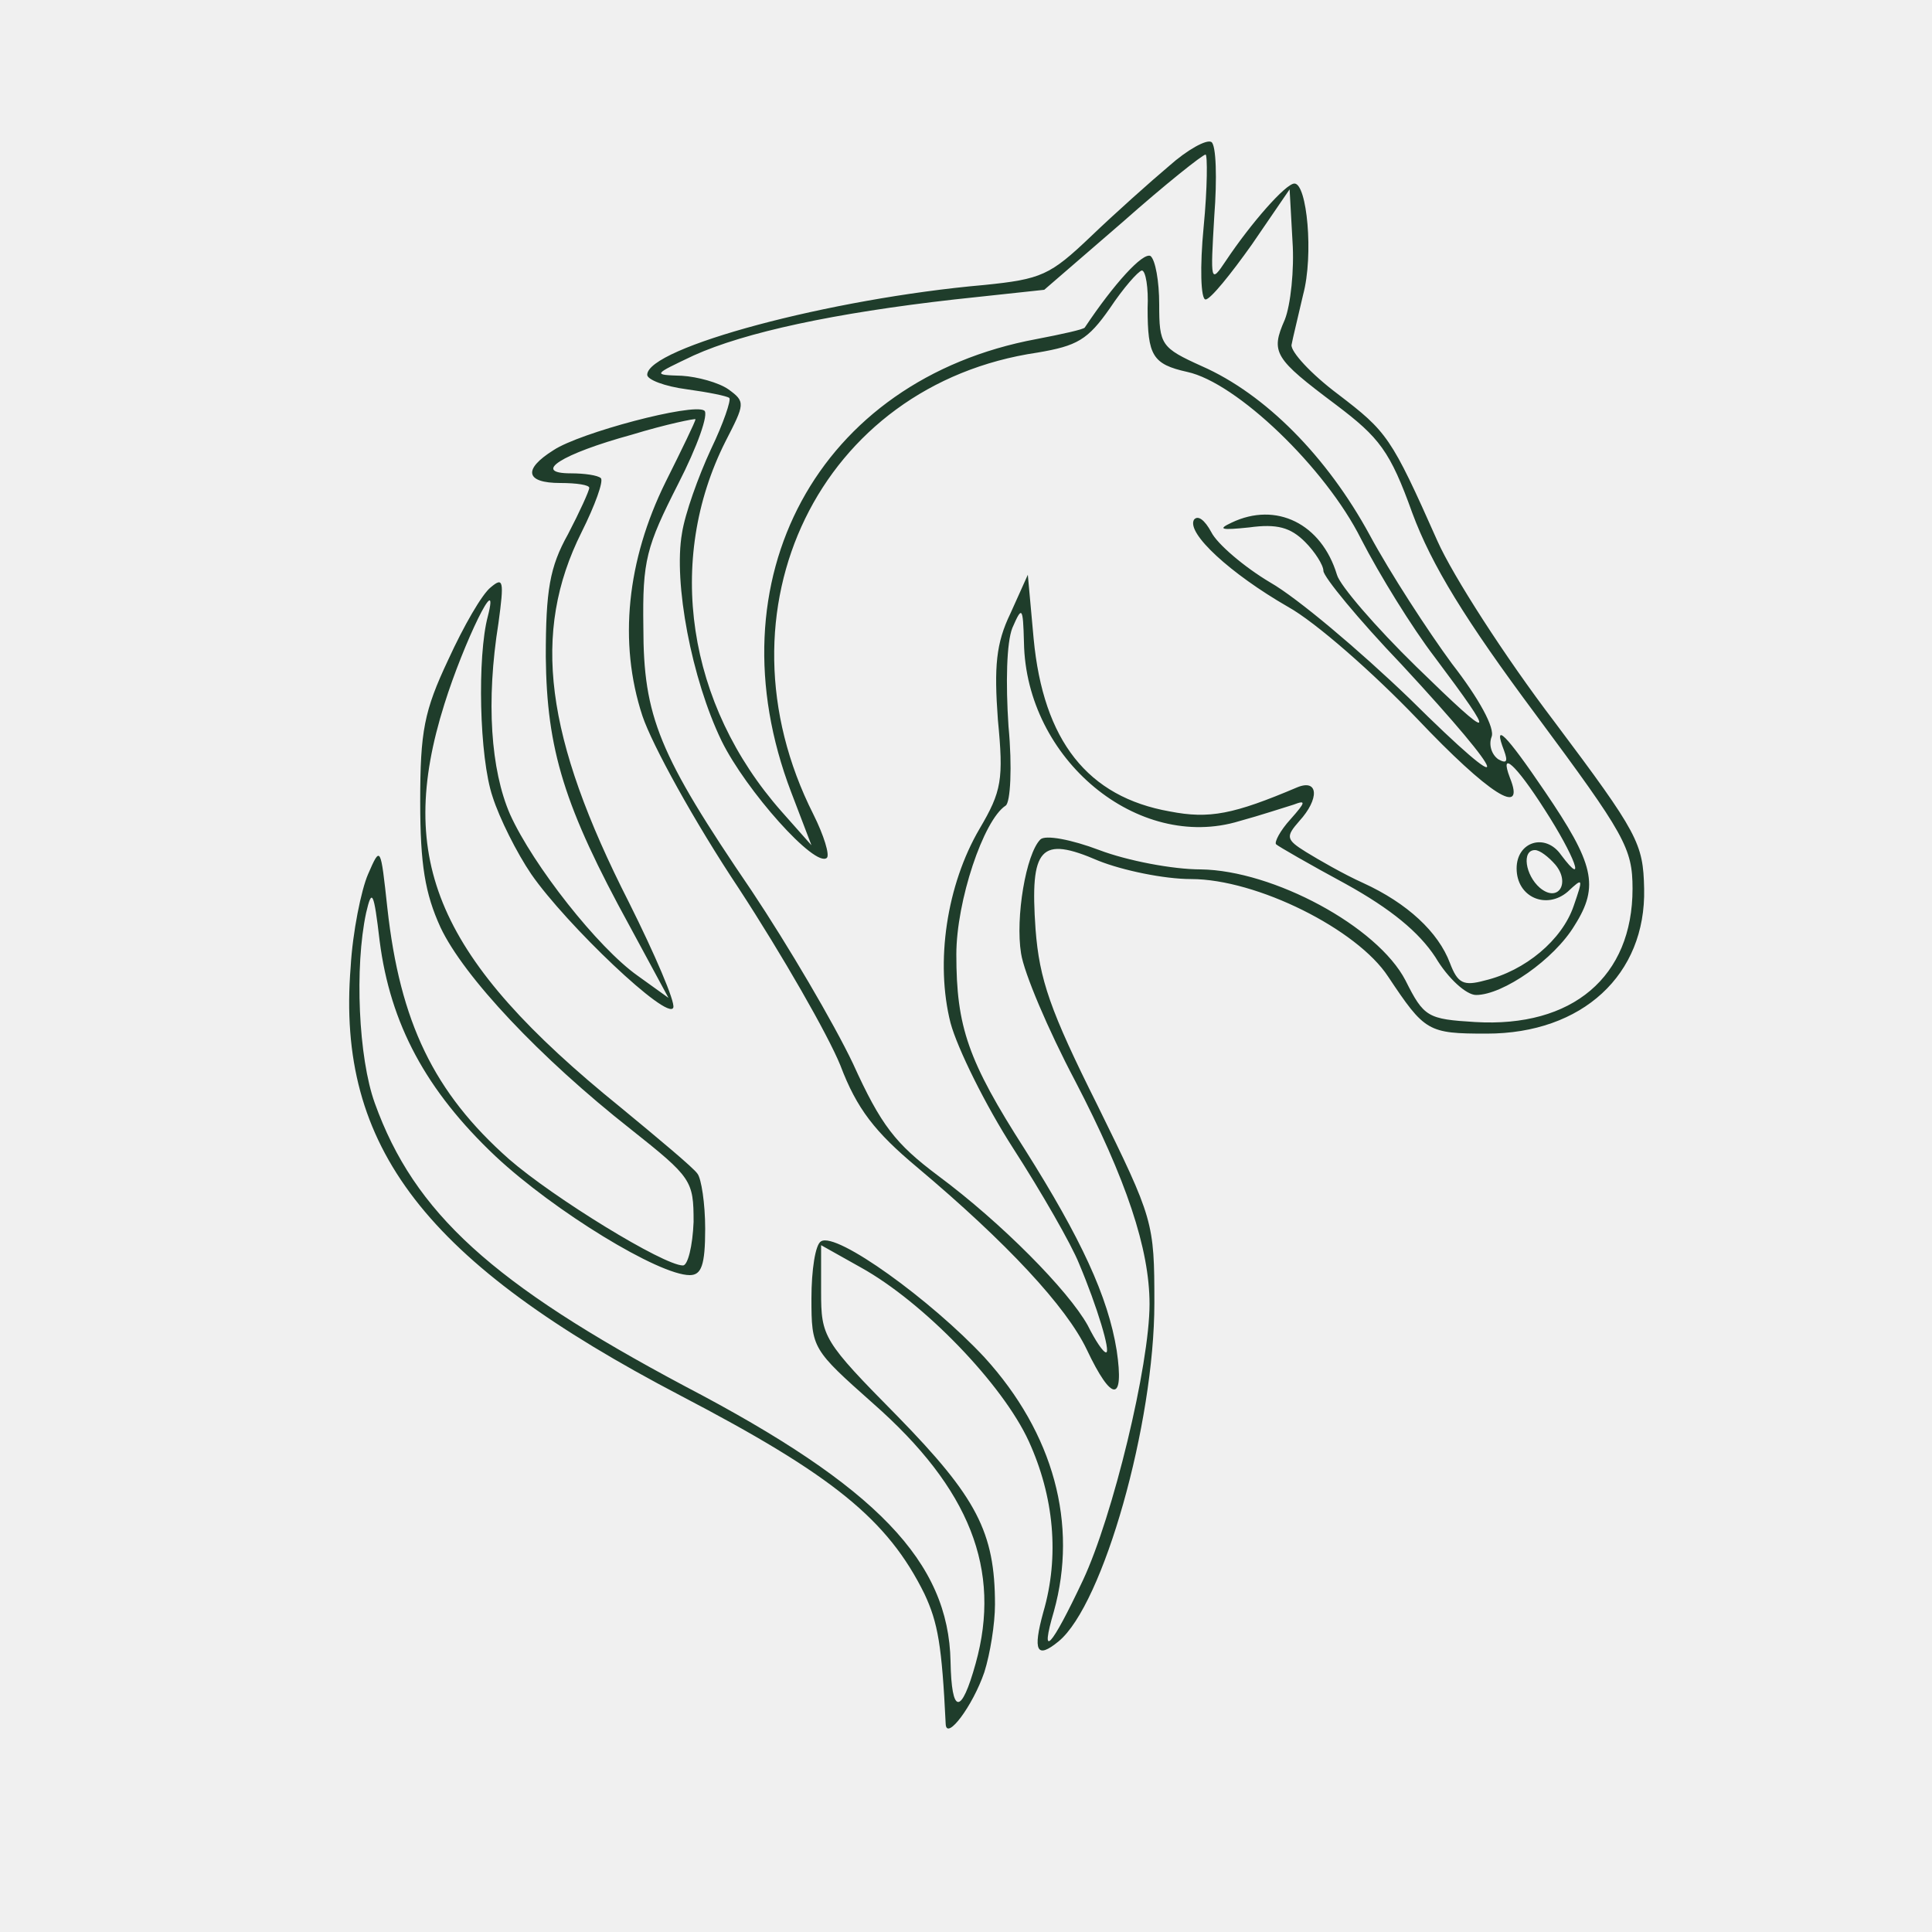
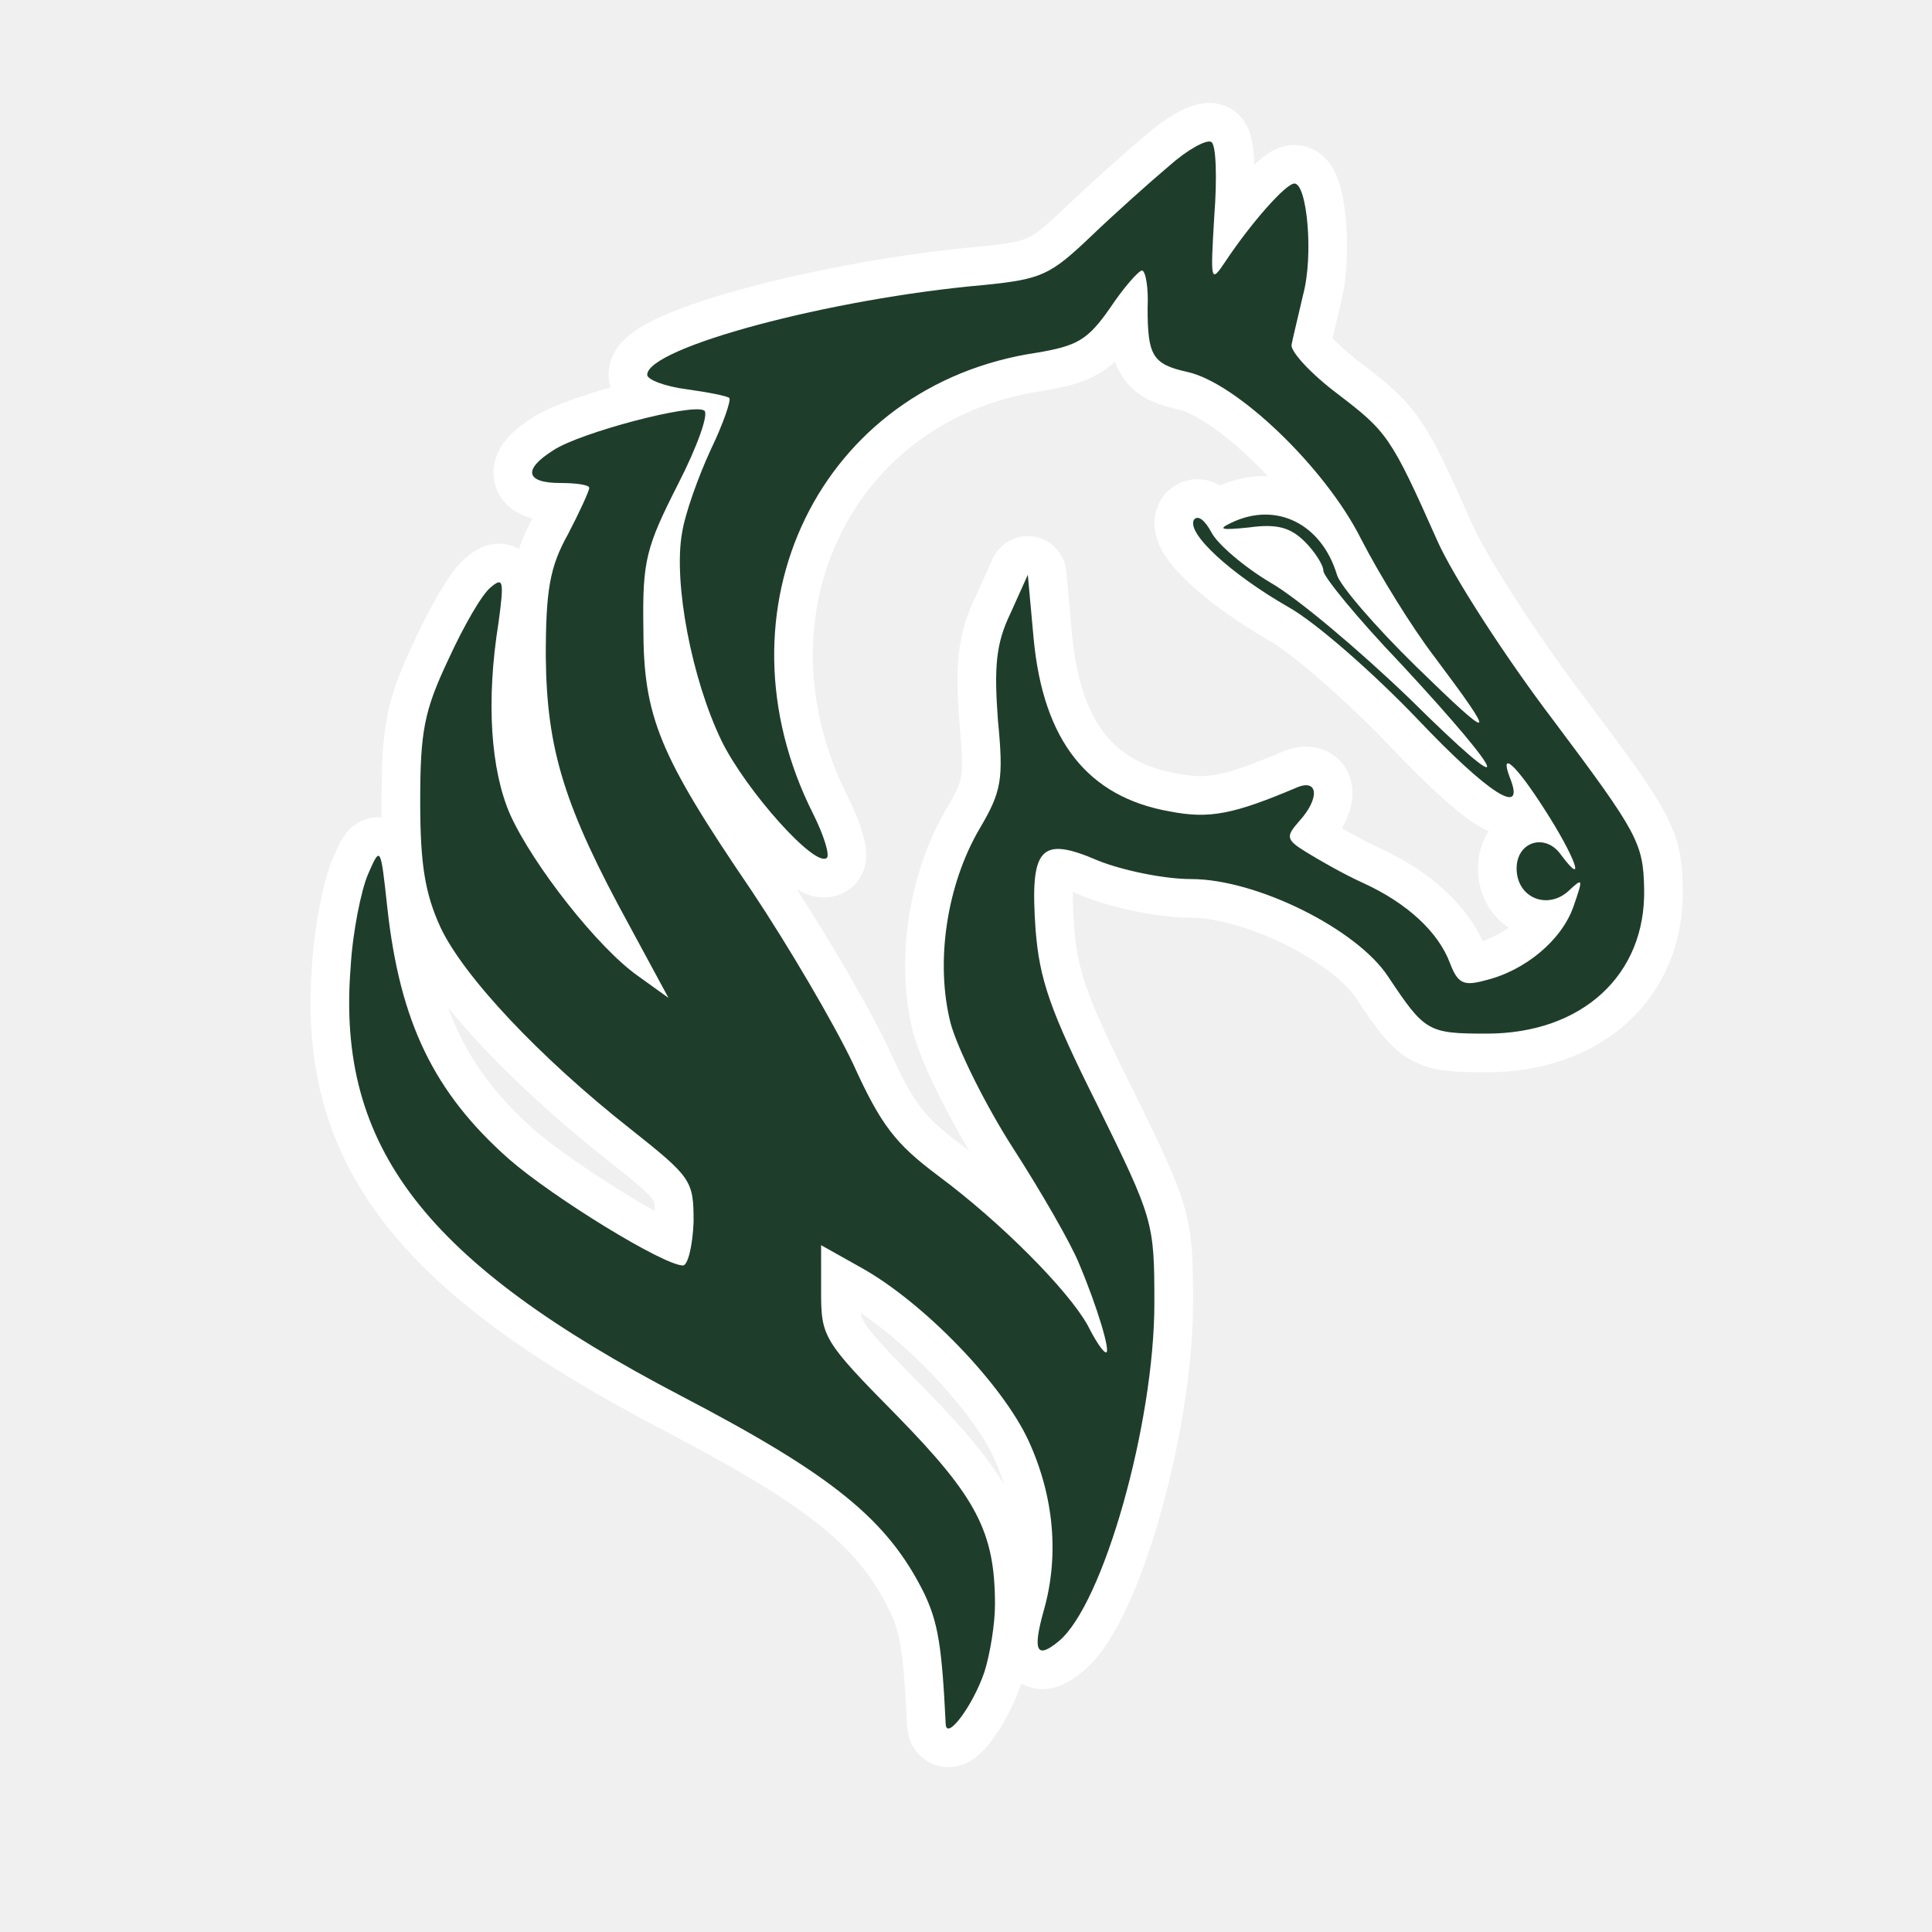
<svg xmlns="http://www.w3.org/2000/svg" width="32" height="32" viewBox="0 0 200 200">
+   <g transform="translate(0,200) scale(0.1,-0.1)" fill="none" stroke="#FFFFFF" stroke-width="80" stroke-linejoin="round">
+     <path d="M1210 1828 c-19 -16 -56 -49 -81 -73 -42 -40 -51 -44 -110 -50 -160 -14 -349 -65 -349 -93 0 -5 18 -12 41 -15 22 -3 42 -7 44 -9 2 -2 -6 -26 -19 -53 -13 -28 -27 -67 -30 -87 -9 -51 10 -151 41 -215 25 -51 97 -132 109 -121 3 3 -3 23 -14 45 -107 212 7 445 232 478 41 7 52 13 75 46 14 21 29 38 33 39 4 0 7 -18 6 -39 0 -49 5 -58 41 -66 51 -11 143 -99 180 -173 19 -37 53 -92 76 -122 66 -88 63 -90 -19 -10 -42 41 -79 84 -82 95 -16 53 -63 76 -109 54 -15 -7 -11 -8 18 -5 29 4 43 0 58 -15 10 -10 19 -24 19 -30 0 -6 36 -50 81 -97 114 -123 119 -145 8 -35 -52 50 -116 104 -144 120 -27 16 -55 40 -61 52 -7 13 -14 18 -18 13 -8 -14 38 -56 97 -90 29 -16 89 -69 134 -116 74 -78 113 -103 96 -61 -11 29 6 14 36 -33 31 -48 44 -83 17 -47 -16 23 -46 14 -46 -14 0 -30 31 -43 53 -24 16 15 16 14 6 -15 -12 -35 -50 -67 -92 -77 -22 -6 -28 -3 -36 18 -12 32 -44 62 -90 83 -20 9 -46 24 -59 32 -21 13 -21 16 -7 32 21 23 20 44 -2 35 -66 -28 -91 -33 -132 -25 -85 15 -131 73 -141 179 l-6 66 -18 -40 c-15 -31 -17 -55 -13 -110 6 -62 4 -74 -19 -113 -34 -58 -46 -138 -30 -201 7 -26 36 -85 65 -130 29 -45 60 -99 68 -119 19 -45 33 -92 28 -92 -3 0 -11 12 -19 28 -20 36 -89 106 -155 155 -44 33 -59 52 -88 116 -20 42 -67 122 -105 179 -96 141 -112 180 -112 273 -1 69 3 83 36 148 20 39 32 73 27 76 -12 8 -129 -23 -156 -41 -32 -20 -29 -34 7 -34 17 0 30 -2 30 -5 0 -3 -10 -25 -22 -48 -19 -34 -23 -58 -23 -127 1 -96 19 -155 87 -279 l40 -74 -32 23 c-41 29 -108 114 -132 167 -20 46 -25 117 -12 198 6 44 5 48 -8 37 -9 -7 -28 -40 -44 -75 -25 -53 -29 -74 -29 -147 0 -65 5 -95 21 -130 24 -51 103 -135 197 -209 63 -50 65 -53 65 -96 -1 -25 -6 -45 -11 -45 -20 0 -134 70 -180 110 -78 69 -113 142 -126 260 -7 64 -7 65 -20 35 -7 -16 -16 -60 -18 -96 -15 -187 78 -306 342 -444 157 -82 214 -128 252 -205 14 -30 18 -53 22 -135 1 -17 28 19 40 54 6 19 11 50 11 70 0 75 -19 111 -101 195 -77 78 -79 82 -79 129 l0 48 41 -23 c65 -36 147 -121 174 -180 26 -57 32 -119 15 -177 -11 -40 -7 -49 16 -30 46 38 99 225 99 350 0 84 -1 87 -59 205 -49 98 -60 130 -64 182 -6 85 5 97 65 71 25 -10 68 -19 96 -19 68 0 172 -52 204 -101 38 -57 41 -59 102 -59 99 0 165 61 163 150 -1 47 -6 57 -93 173 -51 67 -105 151 -121 187 -48 108 -52 113 -103 152 -28 21 -49 44 -48 51 1 6 7 30 12 52 11 41 4 115 -9 115 -9 0 -45 -41 -71 -80 -16 -24 -16 -22 -12 46 3 39 2 74 -3 77 -5 3 -25 -8 -44 -25z" />
+   </g>
  <g transform="translate(0,200) scale(0.1,-0.1)" fill="#1F3D2B">
-     <path d="M1210 1828 c-19 -16 -56 -49 -81 -73 -42 -40 -51 -44 -110 -50 -160 -14 -349 -65 -349 -93 0 -5 18 -12 41 -15 22 -3 42 -7 44 -9 2 -2 -6 -26 -19 -53 -13 -28 -27 -67 -30 -87 -9 -51 10 -151 41 -215 25 -51 97 -132 109 -121 3 3 -3 23 -14 45 -107 212 7 445 232 478 41 7 52 13 75 46 14 21 29 38 33 39 4 0 7 -18 6 -39 0 -49 5 -58 41 -66 51 -11 143 -99 180 -173 19 -37 53 -92 76 -122 66 -88 63 -90 -19 -10 -42 41 -79 84 -82 95 -16 53 -63 76 -109 54 -15 -7 -11 -8 18 -5 29 4 43 0 58 -15 10 -10 19 -24 19 -30 0 -6 36 -50 81 -97 114 -123 119 -145 8 -35 -52 50 -116 104 -144 120 -27 16 -55 40 -61 52 -7 13 -14 18 -18 13 -8 -14 38 -56 97 -90 29 -16 89 -69 134 -116 74 -78 113 -103 96 -61 -11 29 6 14 36 -33 31 -48 44 -83 17 -47 -16 23 -46 14 -46 -14 0 -30 31 -43 53 -24 16 15 16 14 6 -15 -12 -35 -50 -67 -92 -77 -22 -6 -28 -3 -36 18 -12 32 -44 62 -90 83 -20 9 -46 24 -59 32 -21 13 -21 16 -7 32 21 23 20 44 -2 35 -66 -28 -91 -33 -132 -25 -85 15 -131 73 -141 179 l-6 66 -18 -40 c-15 -31 -17 -55 -13 -110 6 -62 4 -74 -19 -113 -34 -58 -46 -138 -30 -201 7 -26 36 -85 65 -130 29 -45 60 -99 68 -119 19 -45 33 -92 28 -92 -3 0 -11 12 -19 28 -20 36 -89 106 -155 155 -44 33 -59 52 -88 116 -20 42 -67 122 -105 179 -96 141 -112 180 -112 273 -1 69 3 83 36 148 20 39 32 73 27 76 -12 8 -129 -23 -156 -41 -32 -20 -29 -34 7 -34 17 0 30 -2 30 -5 0 -3 -10 -25 -22 -48 -19 -34 -23 -58 -23 -127 1 -96 19 -155 87 -279 l40 -74 -32 23 c-41 29 -108 114 -132 167 -20 46 -25 117 -12 198 6 44 5 48 -8 37 -9 -7 -28 -40 -44 -75 -25 -53 -29 -74 -29 -147 0 -65 5 -95 21 -130 24 -51 103 -135 197 -209 63 -50 65 -53 65 -96 -1 -25 -6 -45 -11 -45 -20 0 -134 70 -180 110 -78 69 -113 142 -126 260 -7 64 -7 65 -20 35 -7 -16 -16 -60 -18 -96 -15 -187 78 -306 342 -444 157 -82 214 -128 252 -205 14 -30 18 -53 22 -135 1 -17 28 19 40 54 6 19 11 50 11 70 0 75 -19 111 -101 195 -77 78 -79 82 -79 129 l0 48 41 -23 c65 -36 147 -121 174 -180 26 -57 32 -119 15 -177 -11 -40 -7 -49 16 -30 46 38 99 225 99 350 0 84 -1 87 -59 205 -49 98 -60 130 -64 182 -6 85 5 97 65 71 25 -10 68 -19 96 -19 68 0 172 -52 204 -101 38 -57 41 -59 102 -59 99 0 165 61 163 150 -1 47 -6 57 -93 173 -51 67 -105 151 -121 187 -48 108 -52 113 -103 152 -28 21 -49 44 -48 51 1 6 7 30 12 52 11 41 4 115 -9 115 -9 0 -45 -41 -71 -80 -16 -24 -16 -22 -12 46 3 39 2 74 -3 77 -5 3 -25 -8 -44 -25z m36 -63 c-4 -41 -3 -75 2 -75 5 0 26 26 48 57 l39 57 3 -54 c2 -29 -2 -66 -8 -81 -15 -34 -11 -40 53 -88 45 -34 56 -48 79 -112 20 -54 55 -111 128 -209 92 -124 100 -138 100 -180 0 -91 -62 -144 -163 -138 -49 3 -53 5 -72 43 -29 56 -137 114 -212 115 -29 0 -76 9 -105 20 -29 11 -56 16 -61 11 -15 -15 -26 -81 -20 -118 3 -20 28 -79 56 -132 53 -102 77 -174 77 -231 0 -63 -38 -220 -69 -286 -33 -70 -45 -83 -30 -32 25 90 0 184 -72 263 -55 59 -153 130 -169 120 -6 -3 -10 -30 -10 -59 0 -52 1 -53 64 -109 100 -88 133 -172 106 -269 -15 -54 -25 -53 -26 2 -2 103 -76 181 -275 285 -199 106 -280 179 -321 293 -17 47 -21 141 -9 197 6 26 8 22 14 -29 11 -86 48 -155 120 -223 61 -57 169 -123 201 -123 12 0 16 10 16 48 0 26 -4 52 -8 57 -4 6 -40 36 -80 69 -189 153 -233 255 -182 417 20 64 58 142 45 91 -11 -41 -9 -146 5 -187 7 -22 25 -58 40 -80 36 -52 142 -153 147 -138 2 6 -19 55 -46 109 -87 171 -101 279 -49 383 14 28 23 53 20 56 -3 3 -17 5 -31 5 -41 0 -10 20 63 40 36 11 66 17 66 16 0 -2 -14 -31 -31 -65 -40 -81 -49 -166 -24 -242 10 -30 54 -110 100 -179 45 -69 92 -151 105 -183 17 -45 36 -69 79 -105 94 -79 155 -145 176 -189 26 -55 39 -55 31 -1 -9 56 -37 116 -95 208 -59 92 -71 127 -71 202 0 55 28 139 51 154 5 3 7 40 3 82 -3 45 -2 87 4 102 10 23 11 22 12 -15 2 -121 118 -217 223 -185 22 6 46 14 56 17 13 5 13 3 -3 -15 -11 -12 -17 -24 -15 -26 2 -2 35 -21 72 -41 47 -26 76 -50 93 -76 13 -22 32 -39 42 -39 28 0 81 37 102 72 26 41 20 64 -31 139 -40 59 -54 73 -42 42 4 -11 3 -14 -6 -9 -7 5 -10 15 -7 23 4 9 -13 40 -41 76 -25 34 -64 94 -85 133 -44 81 -108 146 -174 175 -42 19 -44 22 -44 64 0 24 -4 46 -9 50 -8 4 -38 -29 -68 -74 -1 -2 -24 -7 -50 -12 -226 -42 -338 -249 -254 -469 l21 -55 -31 35 c-98 111 -120 260 -58 383 20 39 21 41 3 54 -10 7 -32 13 -48 14 -31 1 -30 1 12 21 53 24 146 44 270 58 l93 10 81 70 c44 39 83 70 86 70 2 0 2 -34 -2 -75z m364 -660 c16 -19 3 -40 -16 -24 -15 13 -19 39 -5 39 5 0 14 -7 21 -15z" />
+     <path d="M1210 1828 c-19 -16 -56 -49 -81 -73 -42 -40 -51 -44 -110 -50 -160 -14 -349 -65 -349 -93 0 -5 18 -12 41 -15 22 -3 42 -7 44 -9 2 -2 -6 -26 -19 -53 -13 -28 -27 -67 -30 -87 -9 -51 10 -151 41 -215 25 -51 97 -132 109 -121 3 3 -3 23 -14 45 -107 212 7 445 232 478 41 7 52 13 75 46 14 21 29 38 33 39 4 0 7 -18 6 -39 0 -49 5 -58 41 -66 51 -11 143 -99 180 -173 19 -37 53 -92 76 -122 66 -88 63 -90 -19 -10 -42 41 -79 84 -82 95 -16 53 -63 76 -109 54 -15 -7 -11 -8 18 -5 29 4 43 0 58 -15 10 -10 19 -24 19 -30 0 -6 36 -50 81 -97 114 -123 119 -145 8 -35 -52 50 -116 104 -144 120 -27 16 -55 40 -61 52 -7 13 -14 18 -18 13 -8 -14 38 -56 97 -90 29 -16 89 -69 134 -116 74 -78 113 -103 96 -61 -11 29 6 14 36 -33 31 -48 44 -83 17 -47 -16 23 -46 14 -46 -14 0 -30 31 -43 53 -24 16 15 16 14 6 -15 -12 -35 -50 -67 -92 -77 -22 -6 -28 -3 -36 18 -12 32 -44 62 -90 83 -20 9 -46 24 -59 32 -21 13 -21 16 -7 32 21 23 20 44 -2 35 -66 -28 -91 -33 -132 -25 -85 15 -131 73 -141 179 l-6 66 -18 -40 c-15 -31 -17 -55 -13 -110 6 -62 4 -74 -19 -113 -34 -58 -46 -138 -30 -201 7 -26 36 -85 65 -130 29 -45 60 -99 68 -119 19 -45 33 -92 28 -92 -3 0 -11 12 -19 28 -20 36 -89 106 -155 155 -44 33 -59 52 -88 116 -20 42 -67 122 -105 179 -96 141 -112 180 -112 273 -1 69 3 83 36 148 20 39 32 73 27 76 -12 8 -129 -23 -156 -41 -32 -20 -29 -34 7 -34 17 0 30 -2 30 -5 0 -3 -10 -25 -22 -48 -19 -34 -23 -58 -23 -127 1 -96 19 -155 87 -279 l40 -74 -32 23 c-41 29 -108 114 -132 167 -20 46 -25 117 -12 198 6 44 5 48 -8 37 -9 -7 -28 -40 -44 -75 -25 -53 -29 -74 -29 -147 0 -65 5 -95 21 -130 24 -51 103 -135 197 -209 63 -50 65 -53 65 -96 -1 -25 -6 -45 -11 -45 -20 0 -134 70 -180 110 -78 69 -113 142 -126 260 -7 64 -7 65 -20 35 -7 -16 -16 -60 -18 -96 -15 -187 78 -306 342 -444 157 -82 214 -128 252 -205 14 -30 18 -53 22 -135 1 -17 28 19 40 54 6 19 11 50 11 70 0 75 -19 111 -101 195 -77 78 -79 82 -79 129 l0 48 41 -23 c65 -36 147 -121 174 -180 26 -57 32 -119 15 -177 -11 -40 -7 -49 16 -30 46 38 99 225 99 350 0 84 -1 87 -59 205 -49 98 -60 130 -64 182 -6 85 5 97 65 71 25 -10 68 -19 96 -19 68 0 172 -52 204 -101 38 -57 41 -59 102 -59 99 0 165 61 163 150 -1 47 -6 57 -93 173 -51 67 -105 151 -121 187 -48 108 -52 113 -103 152 -28 21 -49 44 -48 51 1 6 7 30 12 52 11 41 4 115 -9 115 -9 0 -45 -41 -71 -80 -16 -24 -16 -22 -12 46 3 39 2 74 -3 77 -5 3 -25 -8 -44 -25z" />
  </g>
</svg>
